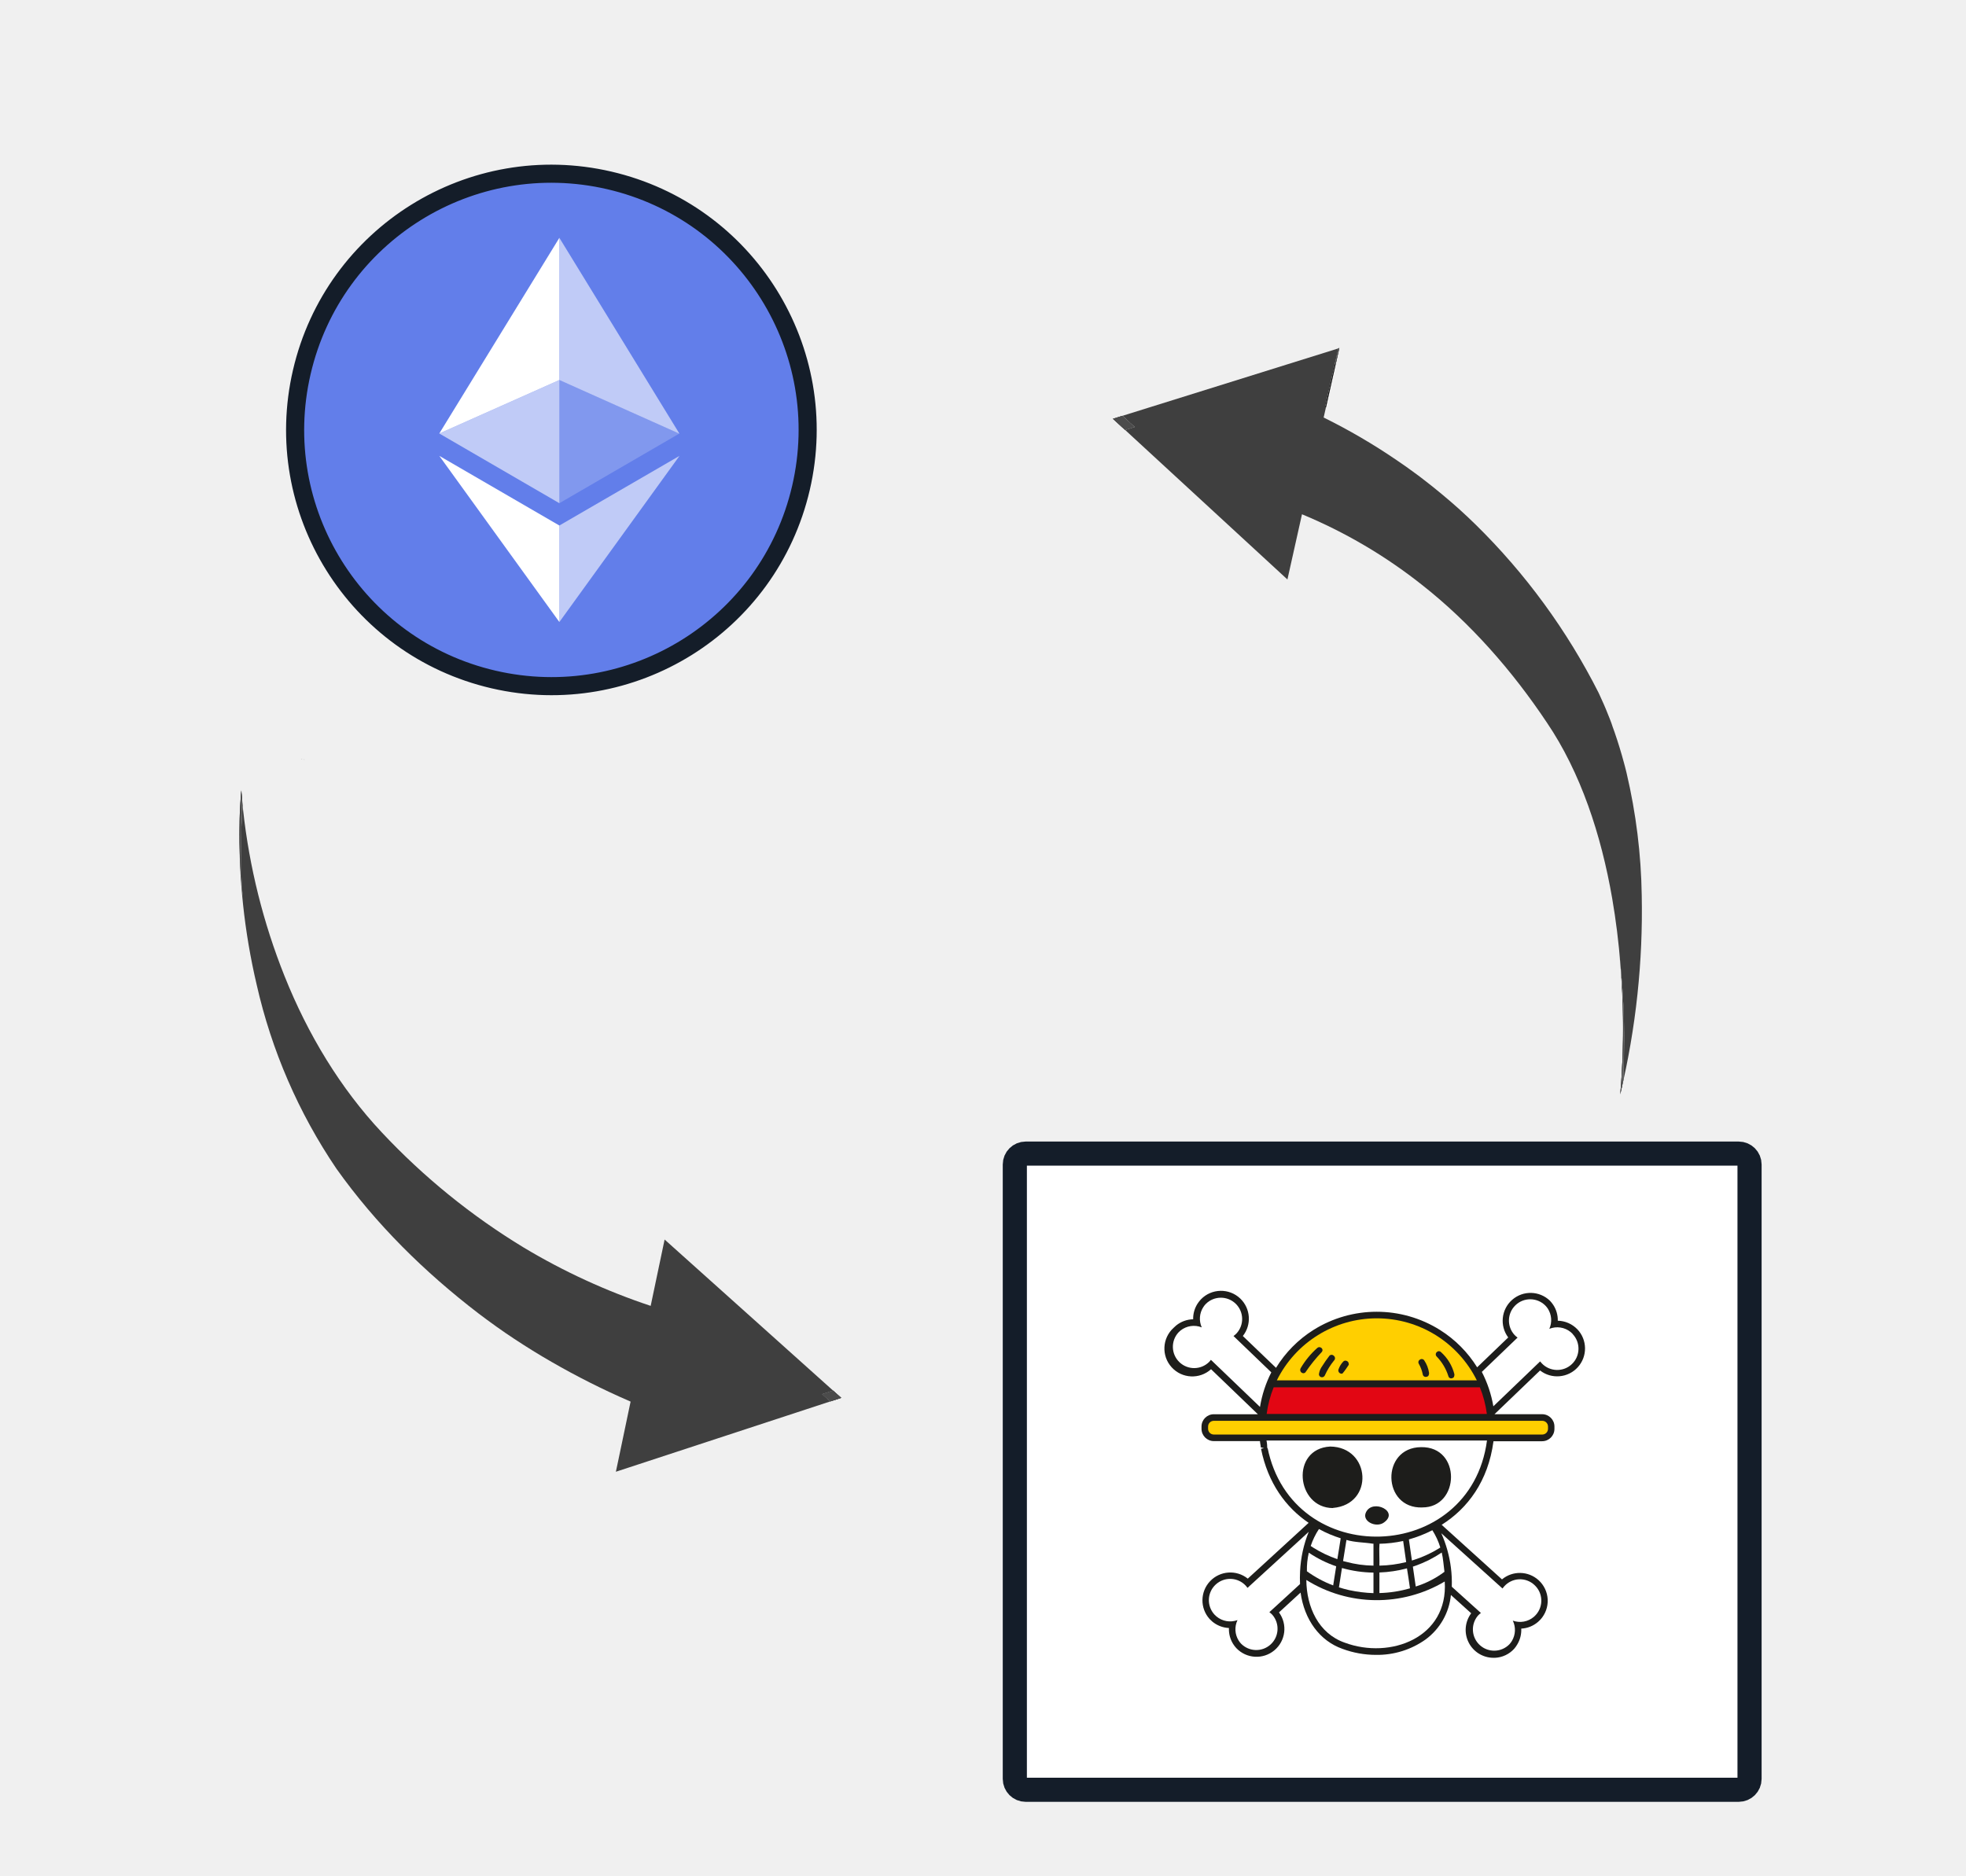
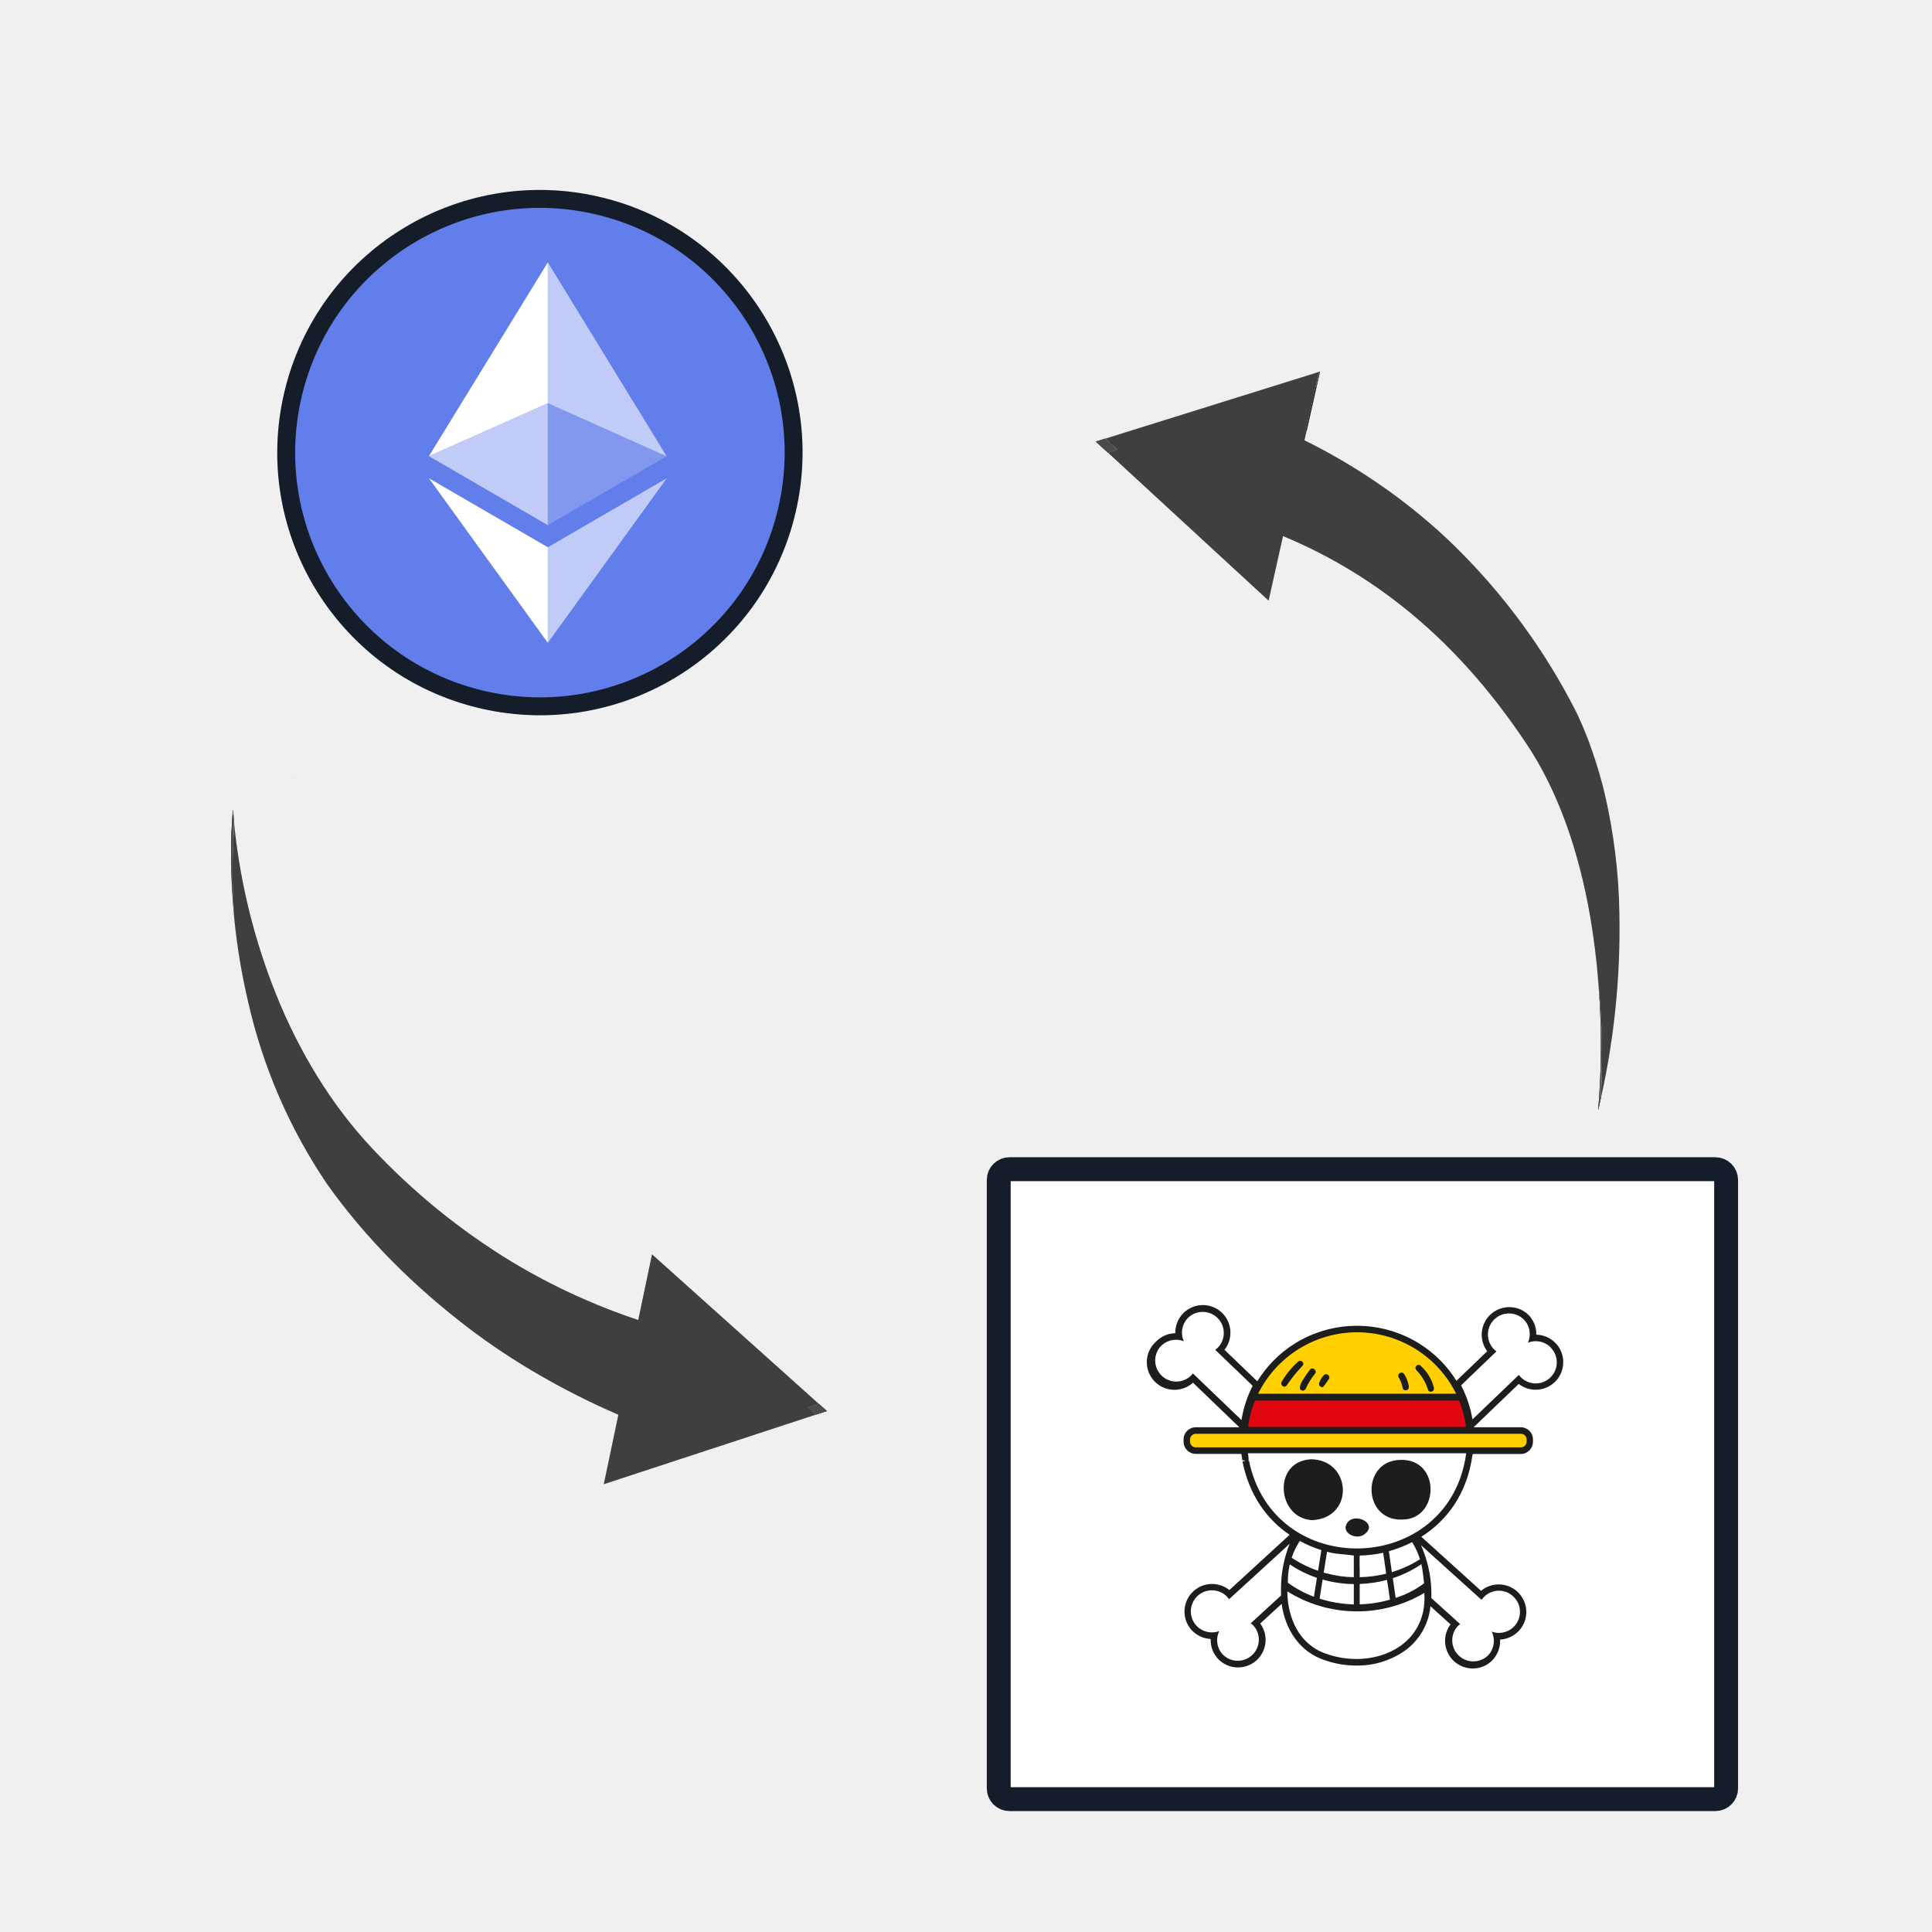
- <svg xmlns="http://www.w3.org/2000/svg" viewBox="0 0 651.76 621.96">
+ <svg xmlns="http://www.w3.org/2000/svg" viewBox="0 0 646.94 646.94">
  <g style="isolation:isolate">
    <g id="Layer_1" data-name="Layer 1">
-       <rect x="336.43" y="382.51" width="243.57" height="210.94" rx="3.6" fill="#fff" stroke="#141d29" stroke-miterlimit="10" stroke-width="8" />
-       <circle cx="182.8" cy="142.57" r="84.94" transform="translate(2.58 288.38) rotate(-76.93)" fill="#627eea" stroke="#141d29" stroke-miterlimit="10" stroke-width="6" />
-       <path d="M185.44,78.86V126l39.8,17.79Z" fill="#fff" fill-opacity="0.6" />
-       <path d="M185.44,78.86l-39.81,64.88L185.44,126Z" fill="#fff" />
-       <path d="M185.44,174.25v32l39.83-55.1Z" fill="#fff" fill-opacity="0.6" />
-       <path d="M185.44,206.25v-32l-39.81-23.1Z" fill="#fff" />
-       <path d="M185.44,166.85l39.8-23.11L185.44,126Z" fill="#fff" fill-opacity="0.2" />
-       <path d="M145.63,143.74l39.81,23.11V126Z" fill="#fff" fill-opacity="0.6" />
+       <rect x="334.43" y="391.51" width="243.57" height="210.94" rx="3.6" fill="#fff" stroke="#141d29" stroke-miterlimit="10" stroke-width="8" />
+       <circle cx="180.8" cy="151.57" r="84.94" transform="translate(-7.74 293.4) rotate(-76.93)" fill="#627eea" stroke="#141d29" stroke-miterlimit="10" stroke-width="6" />
+       <path d="M183.44,87.86V135l39.8,17.79Z" fill="#fff" fill-opacity="0.6" />
+       <path d="M183.44,87.86l-39.81,64.88L183.44,135Z" fill="#fff" />
+       <path d="M183.44,183.25v32l39.83-55.1Z" fill="#fff" fill-opacity="0.6" />
+       <path d="M183.44,215.25v-32l-39.81-23.1Z" fill="#fff" />
+       <path d="M183.44,175.85l39.8-23.11L183.44,135Z" fill="#fff" fill-opacity="0.2" />
+       <path d="M143.63,152.74l39.81,23.11V135Z" fill="#fff" fill-opacity="0.6" />
      <g opacity="0.5">
-         <path d="M100.13,251.75c.08,0,.1.05.12,0l0,0c.07,0,.1,0,.13,0s-.19,0-.4-.06a1,1,0,0,1-.21-.09h.13a.27.27,0,0,1,.14,0S100.1,251.72,100.13,251.75Zm.68.14a.48.48,0,0,1-.19-.08.18.18,0,0,0-.09,0,.4.4,0,0,1,.28,0s.1.06.13.07l0,.05S100.84,251.89,100.81,251.89Z" fill="#3f3f3f" />
+         <path d="M98.13,260.75c.08,0,.1.05.12,0l0,0c.07,0,.1,0,.13,0s-.19,0-.4-.06a1,1,0,0,1-.21-.09h.13a.27.27,0,0,1,.14,0S98.1,260.72,98.13,260.75Zm.68.14a.48.48,0,0,1-.19-.08.18.18,0,0,0-.09,0,.4.4,0,0,1,.28,0s.1.06.13.07l0,.05S98.84,260.89,98.81,260.89Z" fill="#3f3f3f" />
      </g>
-       <polygon points="376.12 141.58 372.99 142.57 368.95 138.87 372.08 137.88 376.12 141.58" fill="#3f3f3f" />
-       <path d="M444,115.4l-1.2,5.36-3.24,14.4-.29-.14,3.2-14.16,1.2-5.34Z" fill="#3f3f3f" />
-       <path d="M538.43,344.4q0,6.27-.29,12.55c0,.41,0,.82,0,1.23-.34,1.54-.6,3.1-1,4.64.17-1.78.29-3.59.41-5.36s.21-3.59.29-5.37a250.26,250.26,0,0,0-.41-29.64C538.09,329.71,538.4,337,538.43,344.4Z" fill="#3f3f3f" />
+       <polygon points="374.12 150.58 370.99 151.57 366.95 147.87 370.08 146.88 374.12 150.58" fill="#3f3f3f" />
+       <path d="M442,124.4l-1.2,5.36-3.24,14.4-.29-.14,3.2-14.16,1.2-5.34Z" fill="#3f3f3f" />
+       <path d="M536.43,353.4q0,6.27-.29,12.55c0,.41,0,.82,0,1.23-.34,1.54-.6,3.1-1,4.64.17-1.78.29-3.59.41-5.36s.21-3.59.29-5.37a250.26,250.26,0,0,0-.41-29.64C536.09,338.71,536.4,346,536.43,353.4Z" fill="#3f3f3f" />
      <g style="mix-blend-mode:multiply">
-         <path d="M444,115.4l-1.2,5.36-3.24,14.4-.29-.14,3.2-14.16,1.2-5.34Z" fill="#3f3f3f" />
-         <polygon points="376.12 141.58 372.99 142.57 368.95 138.87 372.08 137.88 376.12 141.58" fill="#3f3f3f" />
-         <path d="M537.56,359.38c.19-.82.39-1.61.58-2.43,0,.41,0,.82,0,1.23-.34,1.54-.6,3.1-1,4.64.17-1.78.29-3.59.41-5.36s.21-3.59.29-5.37a250.26,250.26,0,0,0-.41-29.64c.67,7.26,1,14.57,1,21.95Q538.2,351.87,537.56,359.38Z" fill="#3f3f3f" />
+         <path d="M442,124.4l-1.2,5.36-3.24,14.4-.29-.14,3.2-14.16,1.2-5.34Z" fill="#3f3f3f" />
+         <polygon points="374.12 150.58 370.99 151.57 366.95 147.87 370.08 146.88 374.12 150.58" fill="#3f3f3f" />
+         <path d="M535.56,368.38c.19-.82.39-1.61.58-2.43,0,.41,0,.82,0,1.23-.34,1.54-.6,3.1-1,4.64.17-1.78.29-3.59.41-5.36s.21-3.59.29-5.37a250.26,250.26,0,0,0-.41-29.64c.67,7.26,1,14.57,1,21.95Q536.2,360.87,535.56,368.38Z" fill="#3f3f3f" />
      </g>
      <g style="mix-blend-mode:screen">
-         <path d="M538.43,344.4q0,6.27-.29,12.55c0,.41,0,.82,0,1.23-.34,1.54-.6,3.1-1,4.64.17-1.78.29-3.59.41-5.36s.21-3.59.29-5.37a264,264,0,0,0-.89-34.83c.09.86.19,1.73.26,2.59s.15,1.74.22,2.6C538.09,329.71,538.4,337,538.43,344.4Z" fill="#3f3f3f" />
-         <polygon points="376.12 141.58 372.99 142.57 368.95 138.87 372.08 137.88 376.12 141.58" fill="#3f3f3f" />
-         <polygon points="444.01 115.4 442.81 120.76 442.48 120.86 443.68 115.52 444.01 115.4" fill="#3f3f3f" />
+         <path d="M536.43,353.4q0,6.27-.29,12.55c0,.41,0,.82,0,1.23-.34,1.54-.6,3.1-1,4.64.17-1.78.29-3.59.41-5.36s.21-3.59.29-5.37a264,264,0,0,0-.89-34.83c.09.86.19,1.73.26,2.59s.15,1.74.22,2.6C536.09,338.71,536.4,346,536.43,353.4Z" fill="#3f3f3f" />
+         <polygon points="374.12 150.58 370.99 151.57 366.95 147.87 370.08 146.88 374.12 150.58" fill="#3f3f3f" />
+         <polygon points="442.01 124.4 440.81 129.76 440.48 129.86 441.68 124.52 442.01 124.4" fill="#3f3f3f" />
      </g>
-       <path d="M80.43,297.42a205.31,205.31,0,0,1-1-24.38c0-2.38.14-4.73.28-7.11.08-1.3.17-2.6.27-3.87.07.91.14,1.85.22,2.76.07.75.12,1.52.19,2.26-.19,2.65-.34,5.29-.43,7.94A201.91,201.91,0,0,0,80.43,297.42Z" fill="#3f3f3f" />
-       <path d="M170.51,443.94c4,2.64,8.1,5.19,12.29,7.59C178.61,449.13,174.53,446.6,170.51,443.94Z" fill="#3f3f3f" />
-       <polygon points="278.89 463.5 275.26 464.68 272.59 462.28 276.2 461.1 278.89 463.5" fill="#3f3f3f" />
+       <path d="M78.43,306.42a205.31,205.31,0,0,1-1-24.38c0-2.38.14-4.73.28-7.11.08-1.3.17-2.6.27-3.87.07.91.14,1.85.22,2.76.07.75.12,1.52.19,2.26-.19,2.65-.34,5.29-.43,7.94A201.91,201.91,0,0,0,78.43,306.42Z" fill="#3f3f3f" />
+       <path d="M168.51,452.94c4,2.64,8.1,5.19,12.29,7.59C176.61,458.13,172.53,455.6,168.51,452.94Z" fill="#3f3f3f" />
+       <polygon points="276.89 472.5 273.26 473.68 270.59 471.28 274.2 470.1 276.89 472.5" fill="#3f3f3f" />
      <g style="mix-blend-mode:multiply">
-         <polygon points="278.89 463.5 275.26 464.68 272.59 462.28 276.2 461.1 278.89 463.5" fill="#3f3f3f" />
-         <path d="M80.43,297.42a205.31,205.31,0,0,1-1-24.38c0-2.38.14-4.73.28-7.11.08-1.3.17-2.6.27-3.87,0,.69.17,1.39.24,2.09,0,.21,0,.46,0,.67C80,268.21,80,271.6,80,275A201.91,201.91,0,0,0,80.43,297.42Z" fill="#3f3f3f" />
+         <polygon points="276.89 472.5 273.26 473.68 270.59 471.28 274.2 470.1 276.89 472.5" fill="#3f3f3f" />
+         <path d="M78.43,306.42a205.31,205.31,0,0,1-1-24.38c0-2.38.14-4.73.28-7.11.08-1.3.17-2.6.27-3.87,0,.69.17,1.39.24,2.09,0,.21,0,.46,0,.67C78,277.21,78,280.6,78,284A201.91,201.91,0,0,0,78.43,306.42Z" fill="#3f3f3f" />
      </g>
      <g style="mix-blend-mode:screen">
-         <path d="M276.2,461.1l-3.61,1.18,2.67,2.4L204.17,488l.75-3.53,4.13-19.72a.9.9,0,0,1-.24-.12,251.92,251.92,0,0,1-26-13.08c-4.19-2.4-8.27-4.95-12.29-7.59s-8-5.51-11.85-8.42c-18-13.8-34-29.57-47.12-48a179.39,179.39,0,0,1-26.45-61A215.38,215.38,0,0,1,79.42,273a205.31,205.31,0,0,0,1,24.38A201.91,201.91,0,0,1,80,275c.09-2.65.24-5.29.43-7.94.07.55.12,1.08.17,1.61a209.78,209.78,0,0,0,13.7,54.91c7.74,19.41,18.58,37.32,32.31,51.94a222.67,222.67,0,0,0,47,38.13A211.37,211.37,0,0,0,215.71,433l4.62-22Z" fill="#3f3f3f" />
-         <path d="M542.85,329.62c-.14,1.39-.31,2.81-.48,4.2s-.36,2.79-.55,4.19c-.39,2.78-.82,5.57-1.3,8.34-.24,1.37-.48,2.76-.75,4.13s-.48,2.53-.74,3.78c-.58,2.86-1.23,5.72-1.9,8.56.36-1.54.62-3.1,1-4.64,0-.41,0-.82,0-1.23q.29-6.27.29-12.55c0-7.38-.34-14.69-1-21.95-.07-.86-.12-1.73-.22-2.6q-.87-11.13-2.74-22c-3.65-21.06-10.43-41.69-21.64-58.25-11.51-17.26-25.43-33.11-41.42-45.68a166.91,166.91,0,0,0-39.77-23.4l-4.83,21.62L373,142.57l3.13-1-4-3.7,71.6-22.36-1.2,5.34L439.28,135l.29.14,3.24-14.4-4,17.7A198.33,198.33,0,0,1,463,152.57c1,.7,2.06,1.42,3.1,2.14s2,1.47,3.05,2.21,2,1.49,3,2.26l2.95,2.31c1,.79,1.95,1.59,2.91,2.38,1.88,1.56,3.73,3.15,5.53,4.76s3.75,3.46,5.58,5.24A212.34,212.34,0,0,1,530,229.79c.55,1.18,1.1,2.38,1.61,3.56.26.6.53,1.2.77,1.8.43,1,.86,2.1,1.27,3.15s.72,1.86,1,2.79c.21.56.41,1.11.6,1.66q1.77,5.13,3.15,10.29c.31,1.13.6,2.24.86,3.37a189.6,189.6,0,0,1,5,40.48A260.07,260.07,0,0,1,542.85,329.62Z" fill="#3f3f3f" />
-         <path d="M80,275a201.91,201.91,0,0,0,.48,22.4,205.31,205.31,0,0,1-1-24.38c0-2.38.14-4.73.28-7.11.08-1.3.17-2.6.27-3.87.07.91.14,1.85.22,2.76.07.75.12,1.52.19,2.26C80.19,269.73,80,272.37,80,275Z" fill="#3f3f3f" />
-         <path d="M80.55,268.69c0-.53-.1-1.06-.17-1.61a.62.62,0,0,0,0-.19Z" fill="#3f3f3f" />
-         <polygon points="278.89 463.5 275.26 464.68 272.59 462.28 276.2 461.1 278.89 463.5" fill="#3f3f3f" />
+         <path d="M274.2,470.1l-3.61,1.18,2.67,2.4L202.17,497l.75-3.53,4.13-19.72a.9.9,0,0,1-.24-.12,251.92,251.92,0,0,1-26-13.08c-4.19-2.4-8.27-4.95-12.29-7.59s-8-5.51-11.85-8.42c-18-13.8-34-29.57-47.12-48a179.39,179.39,0,0,1-26.45-61A215.38,215.38,0,0,1,77.42,282a205.31,205.31,0,0,0,1,24.38A201.91,201.91,0,0,1,78,284c.09-2.65.24-5.29.43-7.94.07.55.12,1.08.17,1.61a209.78,209.78,0,0,0,13.7,54.91c7.74,19.41,18.58,37.32,32.31,51.94a222.67,222.67,0,0,0,47,38.13A211.37,211.37,0,0,0,213.71,442l4.62-22Z" fill="#3f3f3f" />
+         <path d="M540.85,338.62c-.14,1.39-.31,2.81-.48,4.2s-.36,2.79-.55,4.19c-.39,2.78-.82,5.57-1.3,8.34-.24,1.37-.48,2.76-.75,4.13s-.48,2.53-.74,3.78c-.58,2.86-1.23,5.72-1.9,8.56.36-1.54.62-3.1,1-4.64,0-.41,0-.82,0-1.23q.29-6.27.29-12.55c0-7.38-.34-14.69-1-21.95-.07-.86-.12-1.73-.22-2.6q-.87-11.13-2.74-22c-3.65-21.06-10.43-41.69-21.64-58.25-11.51-17.26-25.43-33.11-41.42-45.68a166.91,166.91,0,0,0-39.77-23.4l-4.83,21.62L371,151.57l3.13-1-4-3.7,71.6-22.36-1.2,5.34L437.28,144l.29.14,3.24-14.4-4,17.7A198.33,198.33,0,0,1,461,161.57c1,.7,2.06,1.42,3.1,2.14s2,1.47,3.05,2.21,2,1.49,3,2.26l2.95,2.31c1,.79,1.95,1.59,2.91,2.38,1.88,1.56,3.73,3.15,5.53,4.76s3.75,3.46,5.58,5.24A212.34,212.34,0,0,1,528,238.79c.55,1.18,1.1,2.38,1.61,3.56.26.6.53,1.2.77,1.8.43,1,.86,2.1,1.27,3.15s.72,1.86,1,2.79c.21.56.41,1.11.6,1.66q1.77,5.13,3.15,10.29c.31,1.13.6,2.24.86,3.37a189.6,189.6,0,0,1,5,40.48A260.07,260.07,0,0,1,540.85,338.62Z" fill="#3f3f3f" />
+         <path d="M78,284a201.91,201.91,0,0,0,.48,22.4,205.31,205.31,0,0,1-1-24.38c0-2.38.14-4.73.28-7.11.08-1.3.17-2.6.27-3.87.07.91.14,1.85.22,2.76.07.75.12,1.52.19,2.26C78.19,278.73,78,281.37,78,284Z" fill="#3f3f3f" />
+         <path d="M78.55,277.69c0-.53-.1-1.06-.17-1.61a.62.62,0,0,0,0-.19Z" fill="#3f3f3f" />
+         <polygon points="276.89 472.5 273.26 473.68 270.59 471.28 274.2 470.1 276.89 472.5" fill="#3f3f3f" />
      </g>
-       <path d="M522.91,440.76a9.27,9.27,0,0,0-6.48-2.84,9.17,9.17,0,0,0-1.5-5.24,10.08,10.08,0,0,0-1.08-1.36A9.24,9.24,0,0,0,500,443.47l-10.3,9.9A38.8,38.8,0,0,0,477.4,441a39.46,39.46,0,0,0-42,0,38.72,38.72,0,0,0-12.38,12.54l-11-10.55a9.25,9.25,0,0,0-.84-12.41,9.25,9.25,0,0,0-13.06.26,10.34,10.34,0,0,0-1.08,1.37,9.21,9.21,0,0,0-1.49,5.23,9.26,9.26,0,0,0-5.64,2.06,10.62,10.62,0,0,0-.85.78A9.24,9.24,0,0,0,401.48,454L417,468.93H402.4a4.08,4.08,0,0,0-4.08,4.08v.74a4.09,4.09,0,0,0,4.08,4.09h15.3a9.7,9.7,0,0,0,.17,1.22,3.94,3.94,0,0,1,.1.85l1.08.28-1,.19c2.29,11.42,8.27,19.48,15.78,24.56l-20.17,18.5A9.24,9.24,0,0,0,401,536.82a10.58,10.58,0,0,0,.83.8,9.25,9.25,0,0,0,5.58,2.19,9.21,9.21,0,0,0,1.38,5.27,9.47,9.47,0,0,0,1.05,1.38A9.24,9.24,0,0,0,424,534.64l7.16-6.58c1.25,9,6.34,16,13.88,18.66a31.88,31.88,0,0,0,11.1,2,27.62,27.62,0,0,0,16.5-5.13A20.83,20.83,0,0,0,481,528.86l6.72,6.07a9.24,9.24,0,0,0,7.39,14.76h.49a9.14,9.14,0,0,0,6.38-3,8.92,8.92,0,0,0,1-1.4,9.29,9.29,0,0,0,1.34-5.28,9.16,9.16,0,0,0,5.56-2.23,10.58,10.58,0,0,0,.83-.8,9.23,9.23,0,0,0-.67-13.05h0a9.25,9.25,0,0,0-12.11-.24l-20-18.1c8.63-5.41,15.43-14.5,17.17-27.63l0-.08h16.14a4.09,4.09,0,0,0,4.08-4.09V473a4.08,4.08,0,0,0-4.08-4.08H495.45l15.1-14.5a9.24,9.24,0,0,0,12.36-13.67Z" fill="#1d1d1b" />
-       <path d="M511.29,471.11H402.4a1.9,1.9,0,0,0-1.9,1.9v.74a1.9,1.9,0,0,0,1.9,1.91h90.68v0h.07v0h18.14a1.9,1.9,0,0,0,1.9-1.91V473A1.9,1.9,0,0,0,511.29,471.11Z" fill="#ffcf00" />
-       <path d="M436.59,457.69h53a37,37,0,0,0-66.3,0h13.32Zm39.75-9.39a.93.93,0,0,1,1.34,0,14.7,14.7,0,0,1,4.48,7.38c0,.64-.1,1.11-.69,1.28a.94.94,0,0,1-1.3-.63,16.46,16.46,0,0,0-3.89-6.54A1,1,0,0,1,476.34,448.3Zm-5.6,2.51a1,1,0,0,1,1.43.28,10.1,10.1,0,0,1,1.59,4.15c0,.65-.17,1.15-.82,1.27a1,1,0,0,1-1.29-.88,11.5,11.5,0,0,0-1.29-3.42A1,1,0,0,1,470.74,450.81Zm-27,3.23a7.12,7.12,0,0,1,1.6-2.61,1,1,0,0,1,1.23-.12c.39.2.58.52.58,1.21-.55.81-1.2,1.84-2,2.79-.23.31-.74.19-1.08-.07A1.08,1.08,0,0,1,443.75,454Zm-1.64-4.56a1.05,1.05,0,0,1,.13,1.66,22.25,22.25,0,0,0-3,4.86,1,1,0,0,1-.25.36.34.34,0,0,1-.09.08l-.07.06h0a1,1,0,0,1-.56.17,1,1,0,0,1-.94-.63,1,1,0,0,1-.07-.39v-.05h0a6,6,0,0,1,1.13-2.7,37.41,37.41,0,0,1,2.18-3.14A1,1,0,0,1,442.11,449.48Zm-10.88,4.13a27.73,27.73,0,0,1,5.49-6.67,1,1,0,0,1,1.35,0,.92.92,0,0,1,.14,1.34,51.76,51.76,0,0,0-5.43,6.75c-.12.18-.41.24-.54.3A1.1,1.1,0,0,1,431.23,453.61Z" fill="#ffcf00" />
-       <path d="M424.72,468.84h68.2A35.85,35.85,0,0,0,490.6,460H422.24a35.85,35.85,0,0,0-2.32,8.84h4.8Z" fill="#e20613" />
-       <path d="M447.27,527.25a45.36,45.36,0,0,0,8.06,1v-6.81a40.34,40.34,0,0,1-10.45-1.52l-1,6.41C445,526.67,446.11,527,447.27,527.25Z" fill="#fff" />
-       <path d="M433.26,521a37.58,37.58,0,0,0,8.71,4.69l1-6.34a38.29,38.29,0,0,1-9.08-4.51A24.24,24.24,0,0,0,433.26,521Z" fill="#fff" />
-       <path d="M457.3,521.4v6.82a39.77,39.77,0,0,0,10.13-1.57c-.12-.78-.85-6-1-6.62A40.6,40.6,0,0,1,457.3,521.4Z" fill="#fff" />
-       <path d="M468.55,517.28a38,38,0,0,0,8.94-4.16,23.33,23.33,0,0,0-2.64-5.73,42.59,42.59,0,0,1-7.78,3.05l1,7Z" fill="#fff" />
-       <path d="M457.3,519.13a39.38,39.38,0,0,0,8.87-1.18c-.32-2.34-.69-4.69-1-7a39.93,39.93,0,0,1-7.85.93C457.15,513.47,457.37,517.42,457.3,519.13Z" fill="#fff" />
-       <path d="M446.22,517.85a36.2,36.2,0,0,0,9.11,1.28v-3.65h0c0-1.21,0-2.43,0-3.63h-.27c-2.83-.46-5.88-.4-8.69-1.24l-1.12,7C445.57,517.68,445.89,517.76,446.22,517.85Z" fill="#fff" />
-       <path d="M469.39,519.12l-1,.34.95,6.59a31.23,31.23,0,0,0,9.52-4.88c-.29-2.12-.41-4.33-.9-6.39A38.06,38.06,0,0,1,469.39,519.12Z" fill="#fff" />
-       <path d="M435.29,513.12a38.36,38.36,0,0,0,8.06,3.86c.16-1,1-6,1.11-6.92a38.69,38.69,0,0,1-7.21-3.07,24.15,24.15,0,0,0-2.73,5.62C434.77,512.78,435,512.94,435.29,513.12Z" fill="#fff" />
-       <path d="M490.86,477.64h-71a9.84,9.84,0,0,1,.21,2.8c0-.16.09-.32.13-.49,8.14,40.71,67.3,38.84,72.76-2.31Zm-49,22.4c-12.21-.07-14.1-19.66-.89-20.4C454.46,479.78,455.66,498.85,441.89,500ZM458.54,505c-2.64,1.57-7.1-.66-5.7-3.55C455,496.8,464.31,501.24,458.54,505Zm13-5.16c-13.39.48-13.85-19.86-.46-20C484.56,479.58,484,499.89,471.5,499.83Z" fill="#fff" />
-       <path d="M408.93,443a8.29,8.29,0,0,0,1-.87,7.06,7.06,0,0,0-10.18-9.78,6.84,6.84,0,0,0-.83,1.05,7.05,7.05,0,0,0-.52,6.73,7.07,7.07,0,0,0-7.06,1.06,7.45,7.45,0,0,0-.65.6,7.06,7.06,0,0,0,10.18,9.78c.2-.22.39-.45.57-.68l16.27,15.62a38.83,38.83,0,0,1,3.75-11.47Z" fill="#fff" />
-       <path d="M521.34,442.27c-.21-.22-.43-.41-.65-.6a7.05,7.05,0,0,0-7.06-1.06,7.07,7.07,0,0,0-.53-6.74,7.2,7.2,0,0,0-.82-1,7.06,7.06,0,0,0-10.18,9.78,6.86,6.86,0,0,0,1,.86l-11.85,11.38a39.25,39.25,0,0,1,3.82,11.41l15.51-14.89a6,6,0,0,0,.57.67,7.05,7.05,0,1,0,10.18-9.77Z" fill="#fff" />
-       <path d="M493.15,475.66v0h-.07v0Z" fill="#ffcf00" />
-       <path d="M508.65,525.51a7,7,0,0,0-10,.51,5.94,5.94,0,0,0-.55.69l-17.79-16.05-2.5-2.27A40.48,40.48,0,0,1,481,519.81a39.65,39.65,0,0,1,.29,6.31l.26.24,9.39,8.47a6.38,6.38,0,0,0-1,.9,7.06,7.06,0,0,0,10.47,9.46,7.27,7.27,0,0,0,.8-1.07,7.1,7.1,0,0,0,.31-6.75,7.06,7.06,0,0,0,7-1.28,6.13,6.13,0,0,0,.63-.62A7.05,7.05,0,0,0,508.65,525.51Z" fill="#fff" />
-       <path d="M431,521a40.06,40.06,0,0,1,2.87-13.1l-2,1.85L413.57,526.5a7.23,7.23,0,0,0-.55-.69,7.06,7.06,0,0,0-10.41,9.54c.21.22.42.42.64.61a7.09,7.09,0,0,0,7,1.23,7.06,7.06,0,0,0,.36,6.74,6.77,6.77,0,0,0,.81,1.06,7.06,7.06,0,0,0,10.4-9.54,7.51,7.51,0,0,0-1-.89l9.65-8.85.51-.47A40.73,40.73,0,0,1,431,521Z" fill="#fff" />
-       <path d="M433.07,523.88c.06,8.91,4,17.74,12.73,20.79,15.12,5.62,34.39-1.65,33.15-20.28a44.07,44.07,0,0,1-45.88-.51Z" fill="#fff" />
+       <path d="M520.91,449.76a9.27,9.27,0,0,0-6.48-2.84,9.17,9.17,0,0,0-1.5-5.24,10.08,10.08,0,0,0-1.08-1.36A9.24,9.24,0,0,0,498,452.47l-10.3,9.9A38.8,38.8,0,0,0,475.4,450a39.46,39.46,0,0,0-42,0,38.72,38.72,0,0,0-12.38,12.54l-11-10.55a9.25,9.25,0,0,0-.84-12.41,9.25,9.25,0,0,0-13.06.26,10.34,10.34,0,0,0-1.08,1.37,9.21,9.21,0,0,0-1.49,5.23,9.26,9.26,0,0,0-5.64,2.06,10.62,10.62,0,0,0-.85.78A9.24,9.24,0,0,0,399.48,463L415,477.93H400.4a4.08,4.08,0,0,0-4.08,4.08v.74a4.09,4.09,0,0,0,4.08,4.09h15.3a9.7,9.7,0,0,0,.17,1.22,3.94,3.94,0,0,1,.1.85l1.08.28-1,.19c2.29,11.42,8.27,19.48,15.78,24.56l-20.17,18.5A9.24,9.24,0,0,0,399,545.82a10.58,10.58,0,0,0,.83.8,9.25,9.25,0,0,0,5.58,2.19,9.21,9.21,0,0,0,1.38,5.27,9.47,9.47,0,0,0,1.05,1.38A9.24,9.24,0,0,0,422,543.64l7.16-6.58c1.25,9,6.34,16,13.88,18.66a31.88,31.88,0,0,0,11.1,2,27.62,27.62,0,0,0,16.5-5.13A20.83,20.83,0,0,0,479,537.86l6.72,6.07a9.24,9.24,0,0,0,7.39,14.76h.49a9.14,9.14,0,0,0,6.38-3,8.92,8.92,0,0,0,1-1.4,9.29,9.29,0,0,0,1.34-5.28,9.16,9.16,0,0,0,5.56-2.23,10.58,10.58,0,0,0,.83-.8,9.23,9.23,0,0,0-.67-13.05h0a9.25,9.25,0,0,0-12.11-.24l-20-18.1c8.63-5.41,15.43-14.5,17.17-27.63l0-.08h16.14a4.09,4.09,0,0,0,4.08-4.09V482a4.08,4.08,0,0,0-4.08-4.08H493.45l15.1-14.5a9.24,9.24,0,0,0,12.36-13.67Z" fill="#1d1d1b" />
+       <path d="M509.29,480.11H400.4a1.9,1.9,0,0,0-1.9,1.9v.74a1.9,1.9,0,0,0,1.9,1.91h90.68v0h.07v0h18.14a1.9,1.9,0,0,0,1.9-1.91V482A1.9,1.9,0,0,0,509.29,480.11Z" fill="#ffcf00" />
+       <path d="M434.59,466.69h53a37,37,0,0,0-66.3,0h13.32Zm39.75-9.39a.93.93,0,0,1,1.34,0,14.7,14.7,0,0,1,4.48,7.38c0,.64-.1,1.11-.69,1.28a.94.94,0,0,1-1.3-.63,16.46,16.46,0,0,0-3.89-6.54A1,1,0,0,1,474.34,457.3Zm-5.6,2.51a1,1,0,0,1,1.43.28,10.1,10.1,0,0,1,1.59,4.15c0,.65-.17,1.15-.82,1.27a1,1,0,0,1-1.29-.88,11.5,11.5,0,0,0-1.29-3.42A1,1,0,0,1,468.74,459.81Zm-27,3.23a7.12,7.12,0,0,1,1.6-2.61,1,1,0,0,1,1.23-.12c.39.2.58.52.58,1.21-.55.81-1.2,1.84-2,2.79-.23.31-.74.19-1.08-.07A1.08,1.08,0,0,1,441.75,463Zm-1.64-4.56a1.05,1.05,0,0,1,.13,1.66,22.25,22.25,0,0,0-3,4.86,1,1,0,0,1-.25.36.34.34,0,0,1-.09.08l-.07.06h0a1,1,0,0,1-.56.17,1,1,0,0,1-.94-.63,1,1,0,0,1-.07-.39v-.05h0a6,6,0,0,1,1.13-2.7,37.41,37.41,0,0,1,2.18-3.14A1,1,0,0,1,440.11,458.48Zm-10.88,4.13a27.73,27.73,0,0,1,5.49-6.67,1,1,0,0,1,1.35,0,.92.92,0,0,1,.14,1.34,51.76,51.76,0,0,0-5.43,6.75c-.12.18-.41.24-.54.3A1.1,1.1,0,0,1,429.23,462.61Z" fill="#ffcf00" />
+       <path d="M422.72,477.84h68.2A35.85,35.85,0,0,0,488.6,469H420.24a35.85,35.85,0,0,0-2.32,8.84h4.8Z" fill="#e20613" />
+       <path d="M445.27,536.25a45.36,45.36,0,0,0,8.06,1v-6.81a40.34,40.34,0,0,1-10.45-1.52l-1,6.41C443,535.67,444.11,536,445.27,536.25Z" fill="#fff" />
+       <path d="M431.26,530a37.58,37.58,0,0,0,8.71,4.69l1-6.34a38.29,38.29,0,0,1-9.08-4.51A24.24,24.24,0,0,0,431.26,530Z" fill="#fff" />
+       <path d="M455.3,530.4v6.82a39.77,39.77,0,0,0,10.13-1.57c-.12-.78-.85-6-1-6.62A40.6,40.6,0,0,1,455.3,530.4Z" fill="#fff" />
+       <path d="M466.55,526.28a38,38,0,0,0,8.94-4.16,23.33,23.33,0,0,0-2.64-5.73,42.59,42.59,0,0,1-7.78,3.05l1,7Z" fill="#fff" />
+       <path d="M455.3,528.13a39.38,39.38,0,0,0,8.87-1.18c-.32-2.34-.69-4.69-1-7a39.93,39.93,0,0,1-7.85.93C455.15,522.47,455.37,526.42,455.3,528.13Z" fill="#fff" />
+       <path d="M444.22,526.85a36.2,36.2,0,0,0,9.11,1.28v-3.65h0c0-1.21,0-2.43,0-3.63h-.27c-2.83-.46-5.88-.4-8.69-1.24l-1.12,7C443.57,526.68,443.89,526.76,444.22,526.85Z" fill="#fff" />
+       <path d="M467.39,528.12l-1,.34.95,6.59a31.23,31.23,0,0,0,9.52-4.88c-.29-2.12-.41-4.33-.9-6.39A38.06,38.06,0,0,1,467.39,528.12Z" fill="#fff" />
+       <path d="M433.29,522.12a38.36,38.36,0,0,0,8.06,3.86c.16-1,1-6,1.11-6.92a38.69,38.69,0,0,1-7.21-3.07,24.15,24.15,0,0,0-2.73,5.62C432.77,521.78,433,521.94,433.29,522.12Z" fill="#fff" />
+       <path d="M488.86,486.64h-71a9.84,9.84,0,0,1,.21,2.8c0-.16.09-.32.13-.49,8.14,40.71,67.3,38.84,72.76-2.31Zm-49,22.4c-12.21-.07-14.1-19.66-.89-20.4C452.46,488.78,453.66,507.85,439.89,509ZM456.54,514c-2.64,1.57-7.1-.66-5.7-3.55C453,505.8,462.31,510.24,456.54,514Zm13-5.16c-13.39.48-13.85-19.86-.46-20C482.56,488.58,482,508.89,469.5,508.83Z" fill="#fff" />
+       <path d="M406.93,452a8.29,8.29,0,0,0,1-.87,7.06,7.06,0,0,0-10.18-9.78,6.84,6.84,0,0,0-.83,1.05,7.05,7.05,0,0,0-.52,6.73,7.07,7.07,0,0,0-7.06,1.06,7.45,7.45,0,0,0-.65.6,7.06,7.06,0,0,0,10.18,9.78c.2-.22.39-.45.57-.68l16.27,15.62a38.83,38.83,0,0,1,3.75-11.47Z" fill="#fff" />
+       <path d="M519.34,451.27c-.21-.22-.43-.41-.65-.6a7.05,7.05,0,0,0-7.06-1.06,7.07,7.07,0,0,0-.53-6.74,7.2,7.2,0,0,0-.82-1,7.06,7.06,0,0,0-10.18,9.78,6.86,6.86,0,0,0,1,.86l-11.85,11.38a39.25,39.25,0,0,1,3.82,11.41l15.51-14.89a6,6,0,0,0,.57.67,7.05,7.05,0,1,0,10.18-9.77Z" fill="#fff" />
+       <path d="M491.15,484.66v0h-.07v0Z" fill="#ffcf00" />
+       <path d="M506.65,534.51a7,7,0,0,0-10,.51,5.94,5.94,0,0,0-.55.69l-17.79-16.05-2.5-2.27A40.48,40.48,0,0,1,479,528.81a39.65,39.65,0,0,1,.29,6.31l.26.24,9.39,8.47a6.38,6.38,0,0,0-1,.9,7.06,7.06,0,0,0,10.47,9.46,7.27,7.27,0,0,0,.8-1.07,7.1,7.1,0,0,0,.31-6.75,7.06,7.06,0,0,0,7-1.28,6.13,6.13,0,0,0,.63-.62A7.05,7.05,0,0,0,506.65,534.51Z" fill="#fff" />
+       <path d="M429,530a40.06,40.06,0,0,1,2.87-13.1l-2,1.85L411.57,535.5a7.23,7.23,0,0,0-.55-.69,7.06,7.06,0,0,0-10.41,9.54c.21.22.42.42.64.61a7.09,7.09,0,0,0,7,1.23,7.06,7.06,0,0,0,.36,6.74,6.77,6.77,0,0,0,.81,1.06,7.06,7.06,0,0,0,10.4-9.54,7.51,7.51,0,0,0-1-.89l9.65-8.85.51-.47A40.73,40.73,0,0,1,429,530Z" fill="#fff" />
+       <path d="M431.07,532.88c.06,8.91,4,17.74,12.73,20.79,15.12,5.62,34.39-1.65,33.15-20.28a44.07,44.07,0,0,1-45.88-.51Z" fill="#fff" />
    </g>
  </g>
</svg>
